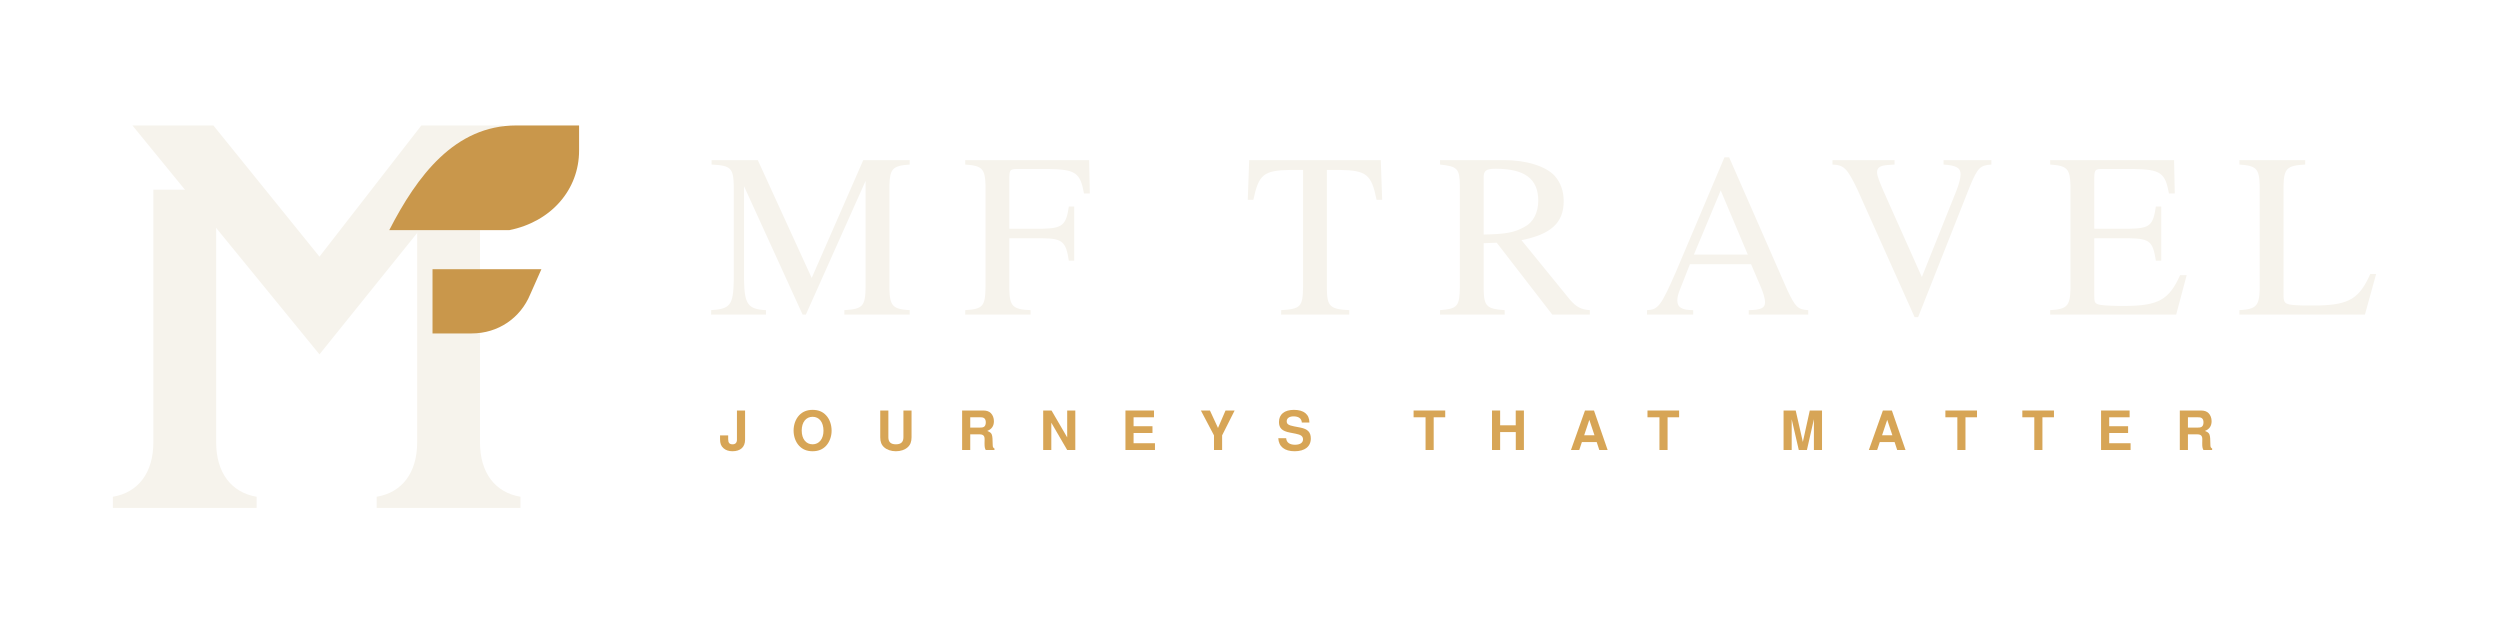
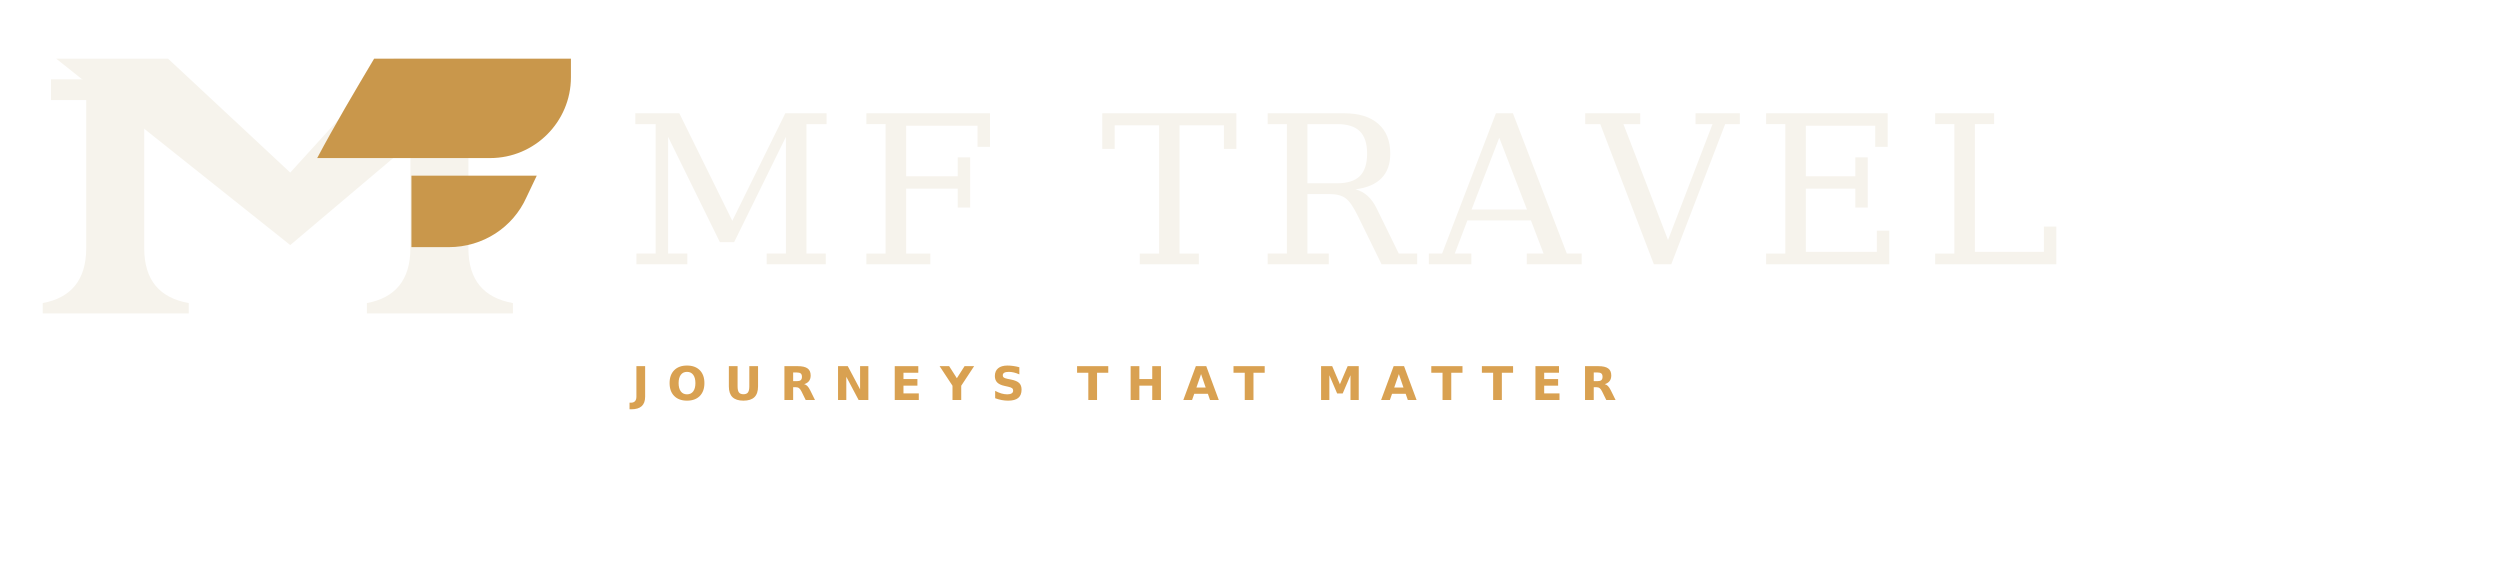
- <svg xmlns="http://www.w3.org/2000/svg" viewBox="0 0 1200 300" role="img" aria-labelledby="title desc" version="1.1" id="svg20">
+ <svg xmlns="http://www.w3.org/2000/svg" viewBox="0 0 1400 320" role="img" aria-labelledby="title desc" version="1.1" id="svg20">
  <defs id="defs24" />
-   <g transform="matrix(0.67,0,0,0.67,18,16)" id="g14">
-     <path fill="#f6f3ec" d="m 54,332 c 18,-3 29,-17 29,-39 V 112 h 45 v 181 c 0,22 11,36 29,39 v 8 H 54 Z" id="path4" />
-     <path fill="#f6f3ec" d="m 243,332 c 18,-3 29,-17 29,-39 V 111 h 45 v 182 c 0,22 11,36 29,39 v 8 H 243 Z" id="path6" />
-     <path fill="#f6f3ec" d="m 68,66 h 58 l 76,94 73,-94 h 59 L 202,230 Z" id="path8" />
-     <path fill="#c9974b" d="m 252,141 c 20,-39 47,-75 91,-75 h 45 v 18 c 0,28 -20,51 -50,57 z" id="path10" />
-     <path fill="#c9974b" d="m 283,169 h 78 l -8,18 c -7,17 -23,28 -42,28 h -28 z" id="path12" />
+   <g transform="matrix(0.58,0,0,0.58,10,5)" id="g14">
+     <path fill="#f6f3ec" d="m 24,284 c 27,-5 42,-22 42,-53 V 88 H 32 V 68 h 119 v 20 h -29 v 143 c 0,31 15,48 43,53 v 10 H 24 Z" id="path4" />
+     <path fill="#f6f3ec" d="m 337,284 c 27,-5 42,-22 42,-53 V 88 H 351 V 68 h 109 v 20 h -25 v 143 c 0,31 15,48 43,53 v 10 H 337 Z" id="path6" />
+     <path fill="#f6f3ec" d="M 37,48 H 145 L 263,158 363,48 H 476 L 263,228 Z" id="path8" />
+     <path fill="#c9974b" d="m 344,48 h 190 v 18 c 0,43 -35,78 -78,78 H 289 c 17,-32 36,-64 55,-96 z" id="path10" />
+     <path fill="#c9974b" d="m 380,161 h 121 l -10,21 c -13,29 -42,48 -75,48 h -36 z" id="path12" />
  </g>
-   <g aria-label="MF TRAVEL" id="text16" style="font-size:112px;font-family:'Nimbus Roman', Georgia, serif;letter-spacing:8;fill:#f6f3ec">
-     <path d="m 436.656,76.856 h -22.288 l -24.752,56.56 -25.872,-56.56 h -22.176 v 2.128 c 9.184,0.448 10.416,1.68 10.64,10.08 v 45.472 c -0.224,11.872 -1.68,13.776 -10.864,14.336 V 151 h 26.32 v -2.128 c -8.624,-0.448 -10.304,-2.8 -10.528,-14.336 V 89.4 l 28.112,61.6 h 1.568 l 28.672,-64.176 v 50.736 c -0.112,9.52 -1.344,10.752 -10.192,11.312 V 151 h 31.36 v -2.128 c -8.064,-0.448 -9.52,-2.016 -9.744,-10.08 V 89.064 c 0.224,-8.064 1.568,-9.52 9.744,-10.08 z" id="path26" />
-     <path d="M 515.612,125.128 V 99.144 h -2.576 c -1.232,8.848 -3.136,10.416 -12.32,10.64 h -16.24 V 84.92 c 0.112,-3.36 0.448,-3.696 3.584,-3.808 h 15.232 c 12.992,0.224 15.232,1.792 17.024,11.76 h 2.8 L 522.78,76.856 h -59.472 v 2.128 c 8.176,0.56 9.52,2.016 9.744,10.08 v 48.496 c -0.112,9.52 -1.232,10.752 -9.744,11.312 V 151 h 31.36 v -2.128 c -8.512,-0.336 -10.08,-1.904 -10.192,-10.08 v -24.416 h 16.24 c 9.184,0.112 10.976,1.68 12.32,10.752 z" id="path28" />
-     <path d="m 647.652,148.872 c -9.184,-0.448 -10.64,-1.792 -10.752,-10.08 V 81.56 h 6.048 c 12.992,0.224 15.344,2.128 17.808,14.336 h 2.688 l -0.672,-19.04 h -63.168 l -0.672,19.04 h 2.688 c 2.576,-12.208 4.928,-14.112 17.808,-14.336 h 6.048 v 56 c -0.112,9.632 -1.12,10.752 -10.528,11.312 V 151 h 32.704 z" id="path30" />
-     <path d="m 763.12,148.872 c -4.256,-0.336 -6.496,-1.456 -9.744,-5.264 l -23.072,-28.336 c 14.224,-2.8 20.272,-8.4 20.272,-18.704 0,-4.816 -1.456,-8.96 -4.368,-12.208 -4.256,-4.592 -13.664,-7.504 -24.08,-7.504 h -30.912 v 2.128 c 8.288,0.896 9.408,1.904 9.52,10.08 v 48.496 c -0.112,9.52 -1.12,10.64 -9.52,11.312 V 151 h 31.024 v -2.128 c -8.624,-0.56 -9.968,-1.904 -10.08,-10.08 v -22.064 l 6.272,-0.224 26.656,34.496 h 18.032 z m -50.96,-63.84 c 0,-3.136 1.232,-4.032 5.712,-4.032 14,0 20.496,4.816 20.496,15.344 0,5.6 -2.352,10.304 -6.384,12.432 -5.152,2.912 -9.072,3.584 -19.824,3.808 z" id="path32" />
-     <path d="m 867.948,148.872 c -5.04,-0.336 -6.16,-1.456 -10.08,-9.744 l -27.888,-63.616 h -2.24 l -23.296,54.992 c -7.168,16.352 -8.512,18.144 -13.888,18.368 V 151 h 22.176 v -2.128 c -5.376,0 -7.616,-1.344 -7.616,-4.592 0,-1.344 0.336,-2.912 0.896,-4.368 l 5.152,-13.104 h 29.344 l 4.592,10.752 c 1.344,3.024 2.128,5.936 2.128,7.504 0,2.8 -1.904,3.696 -7.84,3.808 V 151 h 28.56 z m -54.88,-26.656 12.88,-30.8 12.992,30.8 z" id="path34" />
-     <path d="m 955.864,76.856 h -22.96 v 2.128 c 6.16,0.448 8.176,1.568 8.176,4.704 0,1.792 -0.784,4.816 -2.128,8.176 l -16.464,41.104 -16.912,-37.856 c -3.696,-8.288 -4.592,-10.752 -4.592,-12.432 0,-2.24 1.568,-3.248 5.152,-3.472 0.56,0 1.792,-0.112 3.248,-0.224 v -2.128 h -29.792 v 2.128 c 5.488,0.224 7.056,1.792 11.872,11.76 l 27.552,61.488 h 1.68 l 24.864,-62.832 c 3.696,-8.848 4.928,-10.08 10.304,-10.416 z" id="path36" />
-     <path d="m 1049.604,132.072 h -3.136 c -5.376,11.872 -10.416,14.672 -26.432,14.784 h -3.024 c -11.648,-0.336 -11.76,-0.448 -11.76,-4.816 v -27.664 h 17.248 c 9.408,0.224 10.864,1.568 12.32,10.752 h 2.576 V 99.144 h -2.576 c -1.344,9.072 -2.912,10.416 -12.32,10.64 h -17.248 V 84.92 c 0.112,-3.36 0.56,-3.808 3.696,-3.808 h 15.12 c 12.992,0.224 15.232,1.792 17.024,11.76 h 2.8 l -0.336,-16.016 h -59.472 v 2.128 c 8.176,0.56 9.52,2.016 9.744,10.08 v 49.728 c -0.224,8.064 -1.68,9.632 -9.744,10.08 V 151 h 60.48 z" id="path38" />
-     <path d="m 1106.496,76.856 h -31.584 v 2.128 c 8.176,0.56 9.52,2.016 9.744,10.08 v 49.728 c -0.224,8.064 -1.68,9.632 -9.744,10.08 V 151 h 60.256 l 5.376,-19.488 h -2.8 c -5.264,11.76 -10.08,14.672 -24.528,15.12 h -7.504 c -8.624,-0.224 -9.52,-0.56 -9.632,-4.592 V 89.064 c 0.224,-8.176 1.68,-9.632 10.416,-10.08 z" id="path40" />
+   <g aria-label="MF TRAVEL" id="text16" style="font-size:116px;font-family:Georgia, 'Times New Roman', serif;letter-spacing:10;fill:#f6f3ec">
+     <path d="m 356.4,148 v -6.004 h 10.762 V 69.496 h -11.385 v -6.061 h 24.639 l 29.68,60.209 29.68,-60.209 h 23.109 v 6.061 h -11.271 v 72.5 h 10.818 V 148 h -33.078 v -6.004 h 10.762 V 76.633 l -29,58.963 h -7.986 l -29,-58.963 v 65.363 h 10.762 V 148 Z" id="path26" />
+     <path d="m 485.176,148 v -6.004 H 495.938 V 69.496 h -10.762 v -6.061 h 69.215 v 18.805 h -6.967 v -11.838 h -39.988 v 28.32 h 28.887 V 88.131 h 6.967 v 28.094 h -6.967 v -10.592 h -28.887 v 36.363 h 13.537 V 148 Z" id="path28" />
+     <path d="m 638.281,148 v -6.004 h 10.818 V 70.176 h -24.865 v 13.197 h -6.967 v -19.938 h 75.105 v 19.938 h -6.967 V 70.176 h -24.865 v 71.82 h 10.818 V 148 Z" id="path30" />
+     <path d="m 759.07,106.029 q 3.965,1.076 6.797,3.682 2.889,2.549 5.154,7.193 l 12.291,25.092 h 10.309 V 148 h -19.938 l -13.197,-26.904 q -3.795,-7.816 -6.967,-10.082 -3.172,-2.322 -8.723,-2.322 h -12.631 v 33.305 h 11.951 V 148 h -34.211 v -6.004 h 10.762 V 69.496 h -10.762 v -6.061 h 42.877 q 12.348,0 19.031,5.891 6.74,5.891 6.74,16.709 0,8.723 -4.928,13.764 -4.871,4.984 -14.557,6.23 z m -26.904,-3.398 H 748.875 q 8.553,0 12.631,-4.021 4.078,-4.078 4.078,-12.574 0,-8.496 -4.078,-12.518 -4.078,-4.021 -12.631,-4.021 h -16.709 z" id="path32" />
+     <path d="m 824.068,117.357 h 31.039 L 839.588,77.143 Z M 800.166,148 v -6.004 h 7.42 l 30.133,-78.561 h 9.516 l 30.189,78.561 H 885.75 V 148 h -30.756 v -6.004 h 9.402 l -7.08,-18.578 h -35.57 l -7.08,18.578 h 9.289 V 148 Z" id="path34" />
+     <path d="m 909.117,69.496 24.979,64.91 24.922,-64.91 h -9.516 v -6.061 h 24.809 v 6.061 h -8.213 L 935.908,148 h -9.742 L 896.146,69.496 h -8.439 v -6.061 h 30.812 v 6.061 z" id="path36" />
+     <path d="m 989.012,148 v -6.004 h 10.762 V 69.496 h -10.762 v -6.061 h 68.082 v 18.805 h -6.967 v -11.838 h -38.855 v 28.32 h 27.697 V 88.131 h 6.967 v 28.094 h -6.967 v -10.592 h -27.697 v 35.4 h 39.762 V 129.195 H 1058 V 148 Z" id="path38" />
+     <path d="m 1083.689,148 v -6.004 h 10.762 V 69.496 h -10.762 v -6.061 h 33.021 v 6.061 h -10.762 V 141.033 h 38.629 v -14.16 h 6.967 V 148 Z" id="path40" />
  </g>
-   <g aria-label="JOURNEYS THAT MATTER" id="text18" style="font-weight:600;font-size:26px;font-family:'Nimbus Sans', Arial, sans-serif;letter-spacing:10;fill:#d7a556">
-     <path d="m 353.736,197.046 v 14.014 c 0,1.43 -0.754,2.21 -2.106,2.21 -1.482,0 -2.106,-0.728 -2.106,-2.47 v -1.82 h -3.9 v 1.872 c 0,1.976 0.468,3.198 1.586,4.238 1.092,0.988 2.548,1.508 4.342,1.508 3.874,0 6.084,-2.002 6.084,-5.538 v -14.014 z" id="path43" />
-     <path d="m 390.023,196.734 c -2.652,0 -4.836,0.884 -6.448,2.626 -1.69,1.82 -2.652,4.472 -2.652,7.306 0,2.834 0.962,5.512 2.652,7.306 1.638,1.768 3.77,2.626 6.474,2.626 2.704,0 4.836,-0.858 6.474,-2.626 1.638,-1.742 2.652,-4.498 2.652,-7.176 0,-2.964 -0.962,-5.642 -2.652,-7.436 -1.664,-1.794 -3.744,-2.626 -6.5,-2.626 z m 0.026,3.328 c 3.198,0 5.226,2.6 5.226,6.708 0,3.9 -2.106,6.5 -5.226,6.5 -3.172,0 -5.226,-2.6 -5.226,-6.604 0,-4.004 2.054,-6.604 5.226,-6.604 z" id="path45" />
-     <path d="m 433.642,197.046 v 12.844 c 0,2.288 -1.17,3.38 -3.614,3.38 -2.444,0 -3.614,-1.092 -3.614,-3.38 v -12.844 h -3.9 v 12.844 c 0,2.132 0.572,3.64 1.846,4.784 1.378,1.248 3.38,1.924 5.668,1.924 2.288,0 4.29,-0.676 5.668,-1.924 1.274,-1.144 1.846,-2.652 1.846,-4.784 v -12.844 z" id="path47" />
-     <path d="m 465.717,208.486 h 4.472 c 1.69,0 2.418,0.676 2.418,2.236 v 0.78 c -0.026,0.494 -0.026,0.962 -0.026,1.248 0,1.794 0.104,2.34 0.572,3.25 h 4.186 v -0.702 c -0.598,-0.338 -0.832,-0.728 -0.832,-1.56 -0.104,-5.59 -0.208,-5.85 -2.626,-6.89 2.132,-0.832 3.198,-2.366 3.198,-4.68 0,-1.508 -0.52,-2.886 -1.43,-3.822 -0.858,-0.884 -2.054,-1.3 -3.666,-1.3 h -10.166 V 216 h 3.9 z m 0,-3.25 v -4.94 h 4.706 c 1.118,0 1.56,0.104 2.054,0.494 0.468,0.39 0.702,1.04 0.702,1.924 0,0.91 -0.234,1.638 -0.702,2.028 -0.442,0.364 -0.936,0.494 -2.054,0.494 z" id="path49" />
-     <path d="m 512.248,216 h 3.9 v -18.954 h -3.9 v 12.896 l -7.514,-12.896 h -4.004 V 216 h 3.9 v -13.104 z" id="path51" />
-     <path d="m 544.115,207.836 h 9.074 v -3.25 h -9.074 v -4.29 h 9.802 v -3.25 h -13.702 V 216 h 14.17 v -3.25 h -10.27 z" id="path53" />
-     <path d="m 586.616,208.98 6.006,-11.934 h -4.368 l -3.614,8.372 -3.874,-8.372 h -4.342 l 6.292,11.934 V 216 h 3.9 z" id="path55" />
-     <path d="m 628.519,202.818 c -0.026,-3.926 -2.652,-6.084 -7.436,-6.084 -4.55,0 -7.176,2.132 -7.176,5.824 0,2.938 1.482,4.368 5.33,5.096 l 2.652,0.52 c 2.6,0.494 3.562,1.222 3.562,2.756 0,1.586 -1.456,2.548 -3.822,2.548 -2.652,0 -4.134,-1.118 -4.264,-3.146 h -3.796 c 0.234,4.056 3.016,6.266 7.852,6.266 4.888,0 7.774,-2.262 7.774,-6.136 0,-2.99 -1.508,-4.55 -5.018,-5.226 l -2.964,-0.572 c -2.782,-0.546 -3.588,-1.092 -3.588,-2.47 0,-1.43 1.248,-2.34 3.276,-2.34 2.47,0 3.848,1.04 3.978,2.964 z" id="path57" />
-     <path d="m 688.17,200.296 h 5.538 v -3.25 h -15.184 v 3.25 h 5.746 V 216 h 3.9 z" id="path59" />
-     <path d="M 727.577,207.394 V 216 h 3.9 v -18.954 h -3.926 v 7.098 h -7.488 v -7.098 h -3.9 V 216 h 3.9 v -8.606 z" id="path61" />
-     <path d="m 766.412,212.178 1.248,3.822 h 4.004 l -6.552,-18.954 h -4.316 l -6.734,18.954 h 3.978 l 1.274,-3.822 z m -1.066,-3.25 h -4.94 l 2.47,-7.41 z" id="path63" />
-     <path d="m 800.437,200.296 h 5.538 v -3.25 h -15.184 v 3.25 h 5.746 V 216 h 3.9 z" id="path65" />
-     <path d="m 860.011,201.232 3.406,14.768 h 3.9 l 3.354,-14.768 V 216 h 3.9 v -18.954 h -5.876 l -3.328,15.08 -3.432,-15.08 h -5.824 V 216 h 3.9 z" id="path67" />
-     <path d="m 909.402,212.178 1.248,3.822 h 4.004 l -6.552,-18.954 h -4.316 l -6.734,18.954 h 3.978 l 1.274,-3.822 z m -1.066,-3.25 h -4.94 l 2.47,-7.41 z" id="path69" />
-     <path d="m 943.427,200.296 h 5.538 v -3.25 h -15.184 v 3.25 h 5.746 V 216 h 3.9 z" id="path71" />
-     <path d="m 980.364,200.296 h 5.538 v -3.25 h -15.184 v 3.25 h 5.746 V 216 h 3.9 z" id="path73" />
-     <path d="m 1012.413,207.836 h 9.074 v -3.25 h -9.074 v -4.29 h 9.802 v -3.25 h -13.702 V 216 h 14.17 v -3.25 h -10.27 z" id="path75" />
-     <path d="m 1050.208,208.486 h 4.472 c 1.69,0 2.418,0.676 2.418,2.236 v 0.78 c -0.026,0.494 -0.026,0.962 -0.026,1.248 0,1.794 0.104,2.34 0.572,3.25 h 4.186 v -0.702 c -0.598,-0.338 -0.832,-0.728 -0.832,-1.56 -0.104,-5.59 -0.208,-5.85 -2.626,-6.89 2.132,-0.832 3.198,-2.366 3.198,-4.68 0,-1.508 -0.52,-2.886 -1.43,-3.822 -0.858,-0.884 -2.054,-1.3 -3.666,-1.3 h -10.166 V 216 h 3.9 z m 0,-3.25 v -4.94 h 4.706 c 1.118,0 1.56,0.104 2.054,0.494 0.468,0.39 0.702,1.04 0.702,1.924 0,0.91 -0.234,1.638 -0.702,2.028 -0.442,0.364 -0.936,0.494 -2.054,0.494 z" id="path77" />
+   <g aria-label="JOURNEYS THAT MATTER" id="text18" style="font-weight:600;font-size:26px;font-family:Arial, sans-serif;letter-spacing:10;fill:#d9a151">
+     <path d="m 356.387,205.046 h 4.888 v 17.113 q 0,3.542 -1.93,5.294 -1.917,1.752 -5.814,1.752 h -0.99 v -3.694 h 0.762 q 1.523,0 2.298,-0.851 0.787,-0.851 0.787,-2.501 z" id="path43" />
+     <path d="m 384.719,208.245 q -2.234,0 -3.466,1.65 -1.231,1.65 -1.231,4.646 0,2.983 1.231,4.634 1.231,1.65 3.466,1.65 2.247,0 3.479,-1.65 1.231,-1.65 1.231,-4.634 0,-2.996 -1.231,-4.646 -1.231,-1.65 -3.479,-1.65 z m 0,-3.542 q 4.57,0 7.16,2.615 2.59,2.615 2.59,7.224 0,4.596 -2.59,7.211 -2.59,2.615 -7.16,2.615 -4.558,0 -7.16,-2.615 -2.59,-2.615 -2.59,-7.211 0,-4.608 2.59,-7.224 2.603,-2.615 7.16,-2.615 z" id="path45" />
+     <path d="m 408.163,205.046 h 4.888 v 11.362 q 0,2.349 0.762,3.364 0.774,1.003 2.514,1.003 1.752,0 2.514,-1.003 0.774,-1.016 0.774,-3.364 v -11.362 h 4.888 v 11.362 q 0,4.024 -2.019,5.992 -2.019,1.968 -6.157,1.968 -4.126,0 -6.145,-1.968 -2.019,-1.968 -2.019,-5.992 z" id="path47" />
+     <path d="m 446.22,213.45 q 1.536,0 2.196,-0.571 0.673,-0.571 0.673,-1.879 0,-1.295 -0.673,-1.854 -0.66,-0.559 -2.196,-0.559 h -2.057 v 4.862 z m -2.057,3.377 V 224 h -4.888 v -18.954 h 7.465 q 3.745,0 5.484,1.257 1.752,1.257 1.752,3.974 0,1.879 -0.914,3.085 -0.901,1.206 -2.729,1.777 1.003,0.229 1.79,1.041 0.8,0.8 1.612,2.438 L 456.389,224 h -5.205 l -2.311,-4.71 q -0.698,-1.422 -1.422,-1.942 -0.711,-0.521 -1.904,-0.521 z" id="path49" />
+     <path d="m 469.296,205.046 h 5.459 l 6.894,13 v -13 h 4.634 V 224 h -5.459 l -6.894,-13 v 13 h -4.634 z" id="path51" />
+     <path d="m 501.056,205.046 h 13.19 v 3.694 h -8.303 v 3.529 h 7.808 v 3.694 h -7.808 v 4.342 h 8.582 V 224 h -13.47 z" id="path53" />
+     <path d="m 526.176,205.046 h 5.345 l 4.316,6.754 4.316,-6.754 h 5.357 l -7.224,10.969 V 224 h -4.888 v -7.985 z" id="path55" />
+     <path d="m 570.834,205.643 v 4.012 q -1.562,-0.698 -3.047,-1.054 -1.485,-0.355 -2.806,-0.355 -1.752,0 -2.59,0.482 -0.838,0.482 -0.838,1.498 0,0.762 0.559,1.193 0.571,0.419 2.057,0.724 l 2.082,0.419 q 3.161,0.635 4.494,1.93 1.333,1.295 1.333,3.682 0,3.136 -1.866,4.672 -1.854,1.523 -5.675,1.523 -1.803,0 -3.618,-0.343 -1.815,-0.343 -3.631,-1.016 v -4.126 q 1.815,0.965 3.504,1.46 1.701,0.482 3.275,0.482 1.6,0 2.45,-0.533 0.851,-0.533 0.851,-1.523 0,-0.889 -0.584,-1.371 -0.571,-0.482 -2.298,-0.863 l -1.892,-0.419 q -2.844,-0.609 -4.164,-1.942 -1.308,-1.333 -1.308,-3.593 0,-2.831 1.828,-4.354 1.828,-1.523 5.256,-1.523 1.562,0 3.212,0.241 1.65,0.229 3.415,0.698 z" id="path57" />
+     <path d="m 603.161,205.046 h 17.469 v 3.694 H 614.346 V 224 h -4.888 v -15.26 h -6.297 z" id="path59" />
+     <path d="m 633.156,205.046 h 4.888 v 7.224 h 7.211 v -7.224 h 4.888 V 224 h -4.888 v -8.036 h -7.211 V 224 h -4.888 z" id="path61" />
+     <path d="m 676.418,220.547 h -7.643 L 667.569,224 h -4.913 l 7.021,-18.954 h 5.827 L 682.524,224 h -4.913 z m -6.424,-3.517 h 5.192 l -2.59,-7.541 z" id="path63" />
+     <path d="m 690.76,205.046 h 17.469 v 3.694 h -6.284 V 224 h -4.888 v -15.26 h -6.297 z" id="path65" />
+     <path d="m 739.807,205.046 h 6.221 l 4.316,10.144 4.342,-10.144 h 6.208 V 224 h -4.621 v -13.863 l -4.367,10.22 h -3.098 l -4.367,-10.22 V 224 h -4.634 z" id="path67" />
+     <path d="m 787.182,220.547 h -7.643 L 778.333,224 h -4.913 l 7.021,-18.954 h 5.827 L 793.288,224 H 788.375 Z m -6.424,-3.517 h 5.192 l -2.59,-7.541 z" id="path69" />
+     <path d="m 801.523,205.046 h 17.469 v 3.694 h -6.284 V 224 h -4.888 v -15.26 h -6.297 z" id="path71" />
+     <path d="m 829.855,205.046 h 17.469 v 3.694 h -6.284 V 224 h -4.888 v -15.26 h -6.297 z" id="path73" />
+     <path d="m 859.851,205.046 h 13.19 v 3.694 h -8.303 v 3.529 h 7.808 v 3.694 h -7.808 v 4.342 h 8.582 V 224 h -13.47 z" id="path75" />
+     <path d="m 894.556,213.45 q 1.536,0 2.196,-0.571 0.673,-0.571 0.673,-1.879 0,-1.295 -0.673,-1.854 -0.66,-0.559 -2.196,-0.559 h -2.057 v 4.862 z m -2.057,3.377 V 224 h -4.888 v -18.954 h 7.465 q 3.745,0 5.484,1.257 1.752,1.257 1.752,3.974 0,1.879 -0.914,3.085 -0.901,1.206 -2.729,1.777 1.003,0.229 1.79,1.041 0.8,0.8 1.612,2.438 L 904.725,224 h -5.205 l -2.311,-4.71 q -0.698,-1.422 -1.422,-1.942 -0.711,-0.521 -1.904,-0.521 z" id="path77" />
  </g>
</svg>
